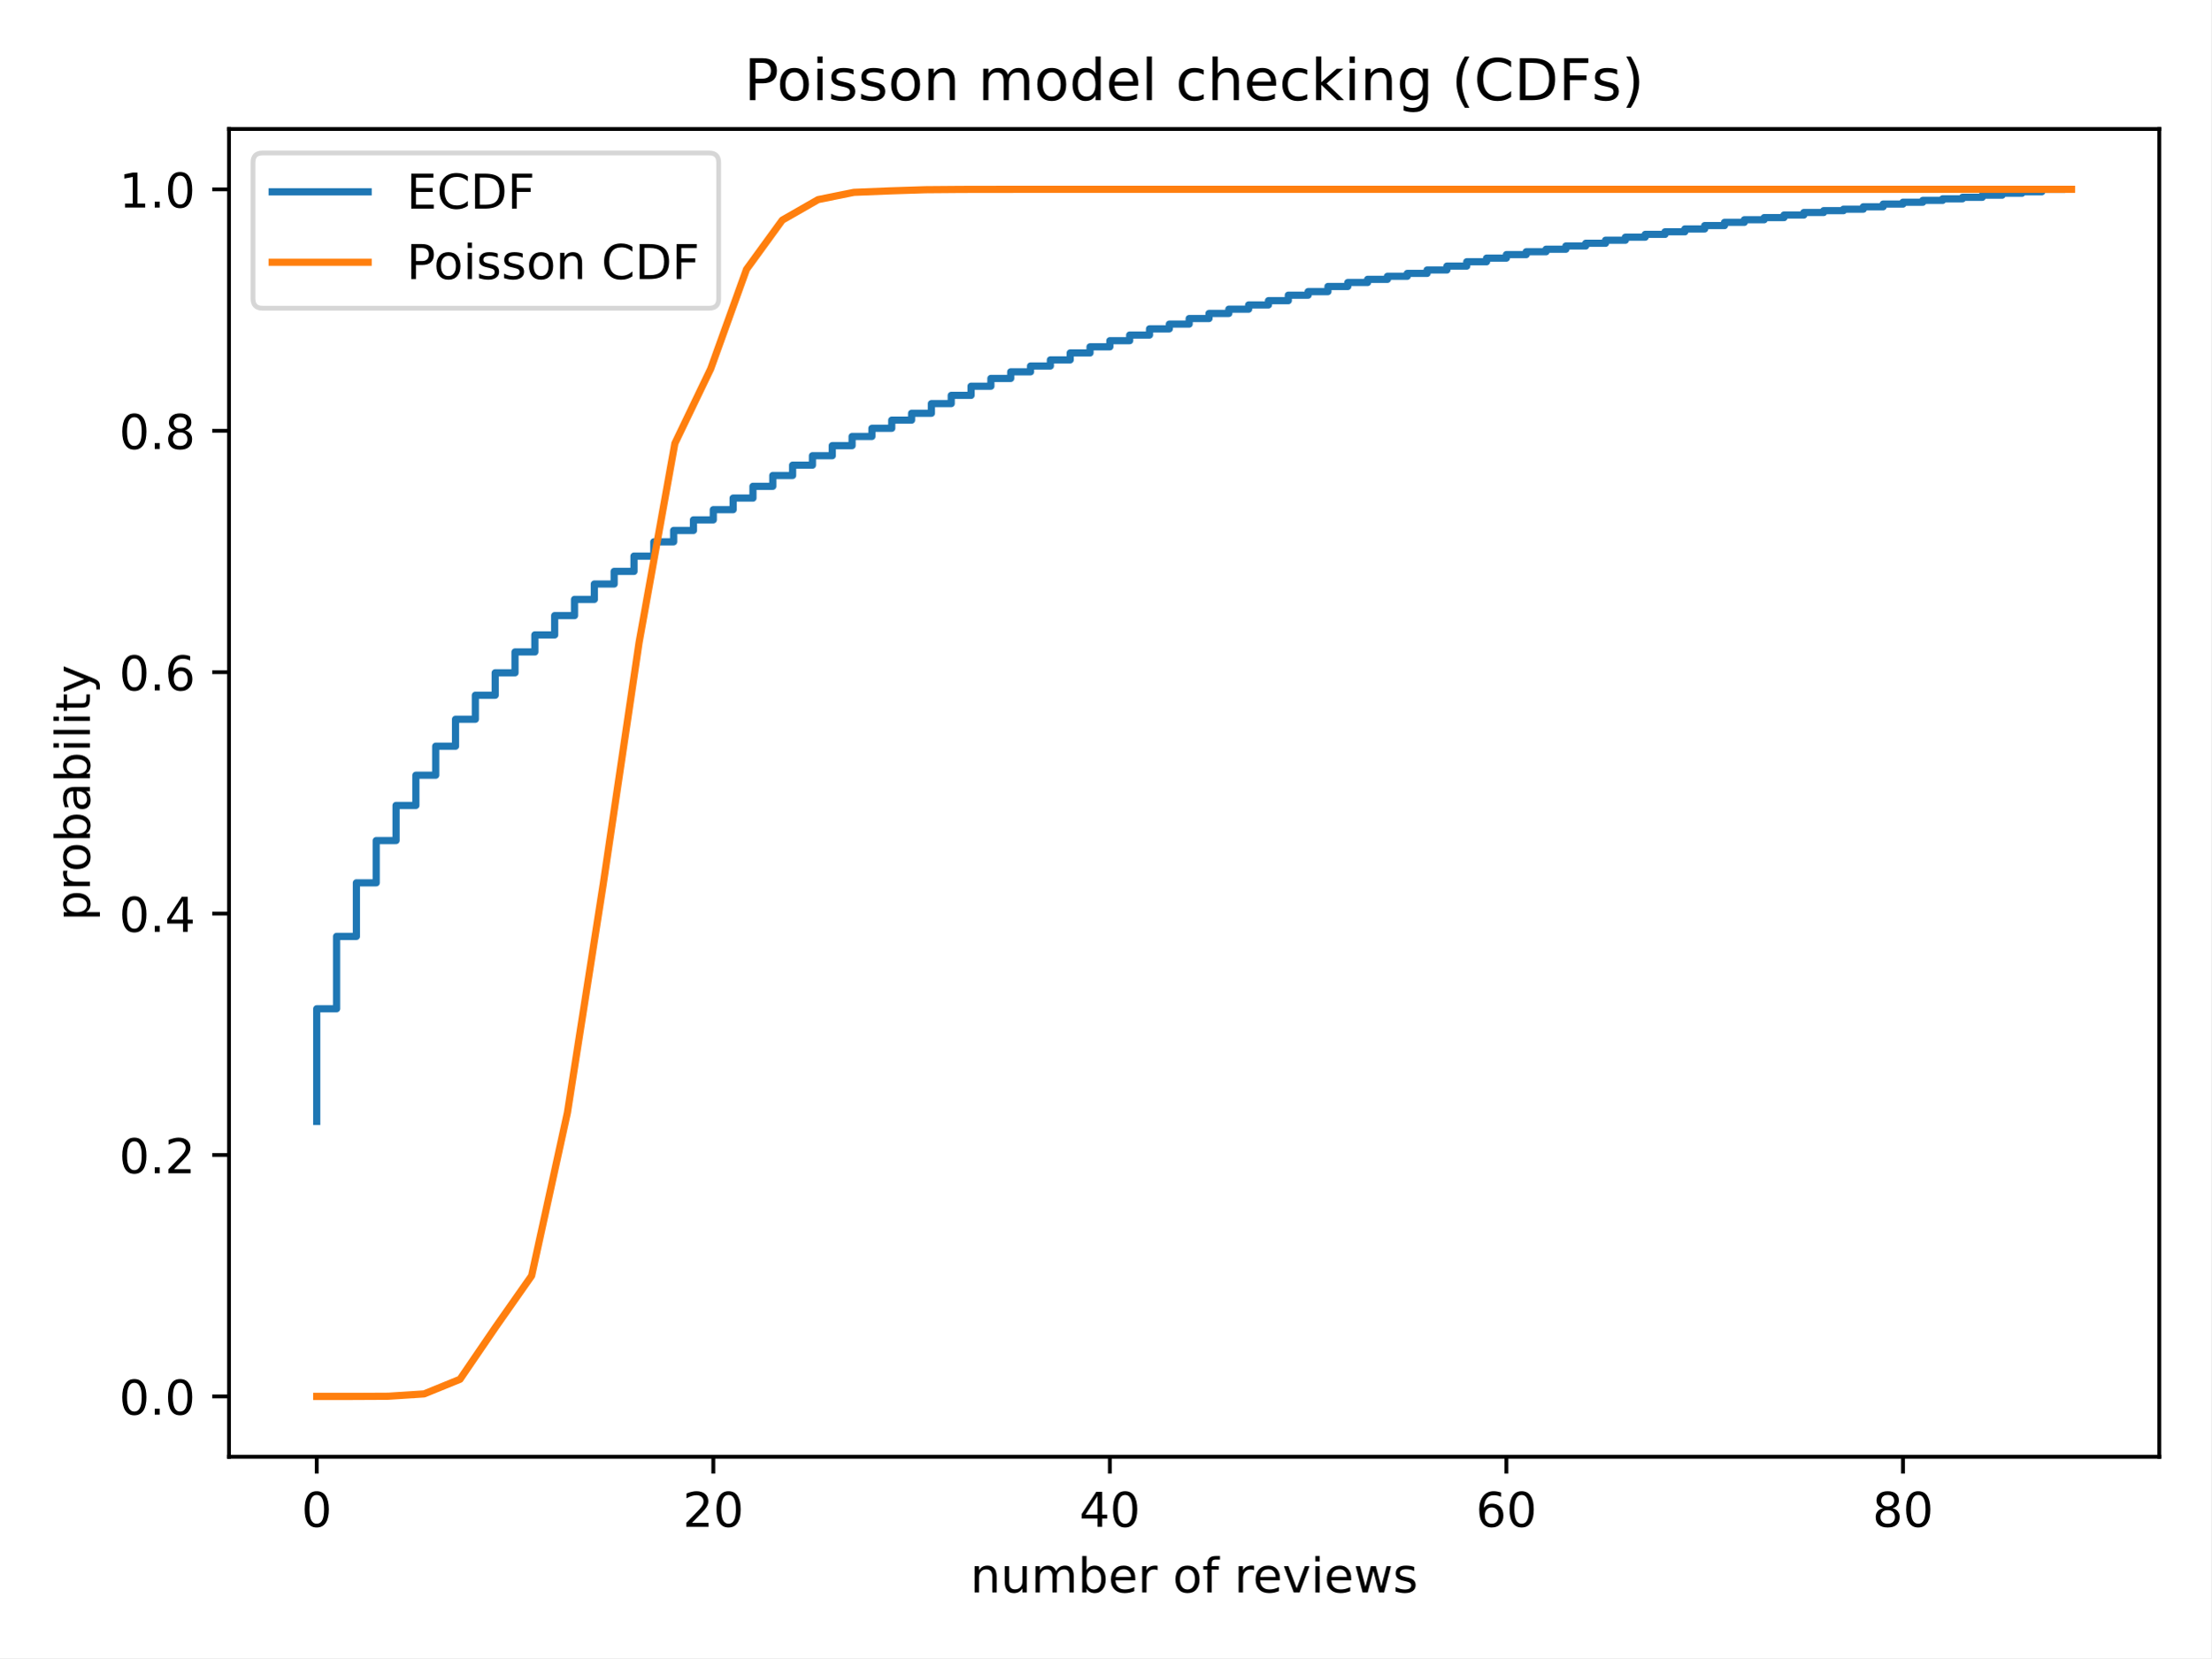
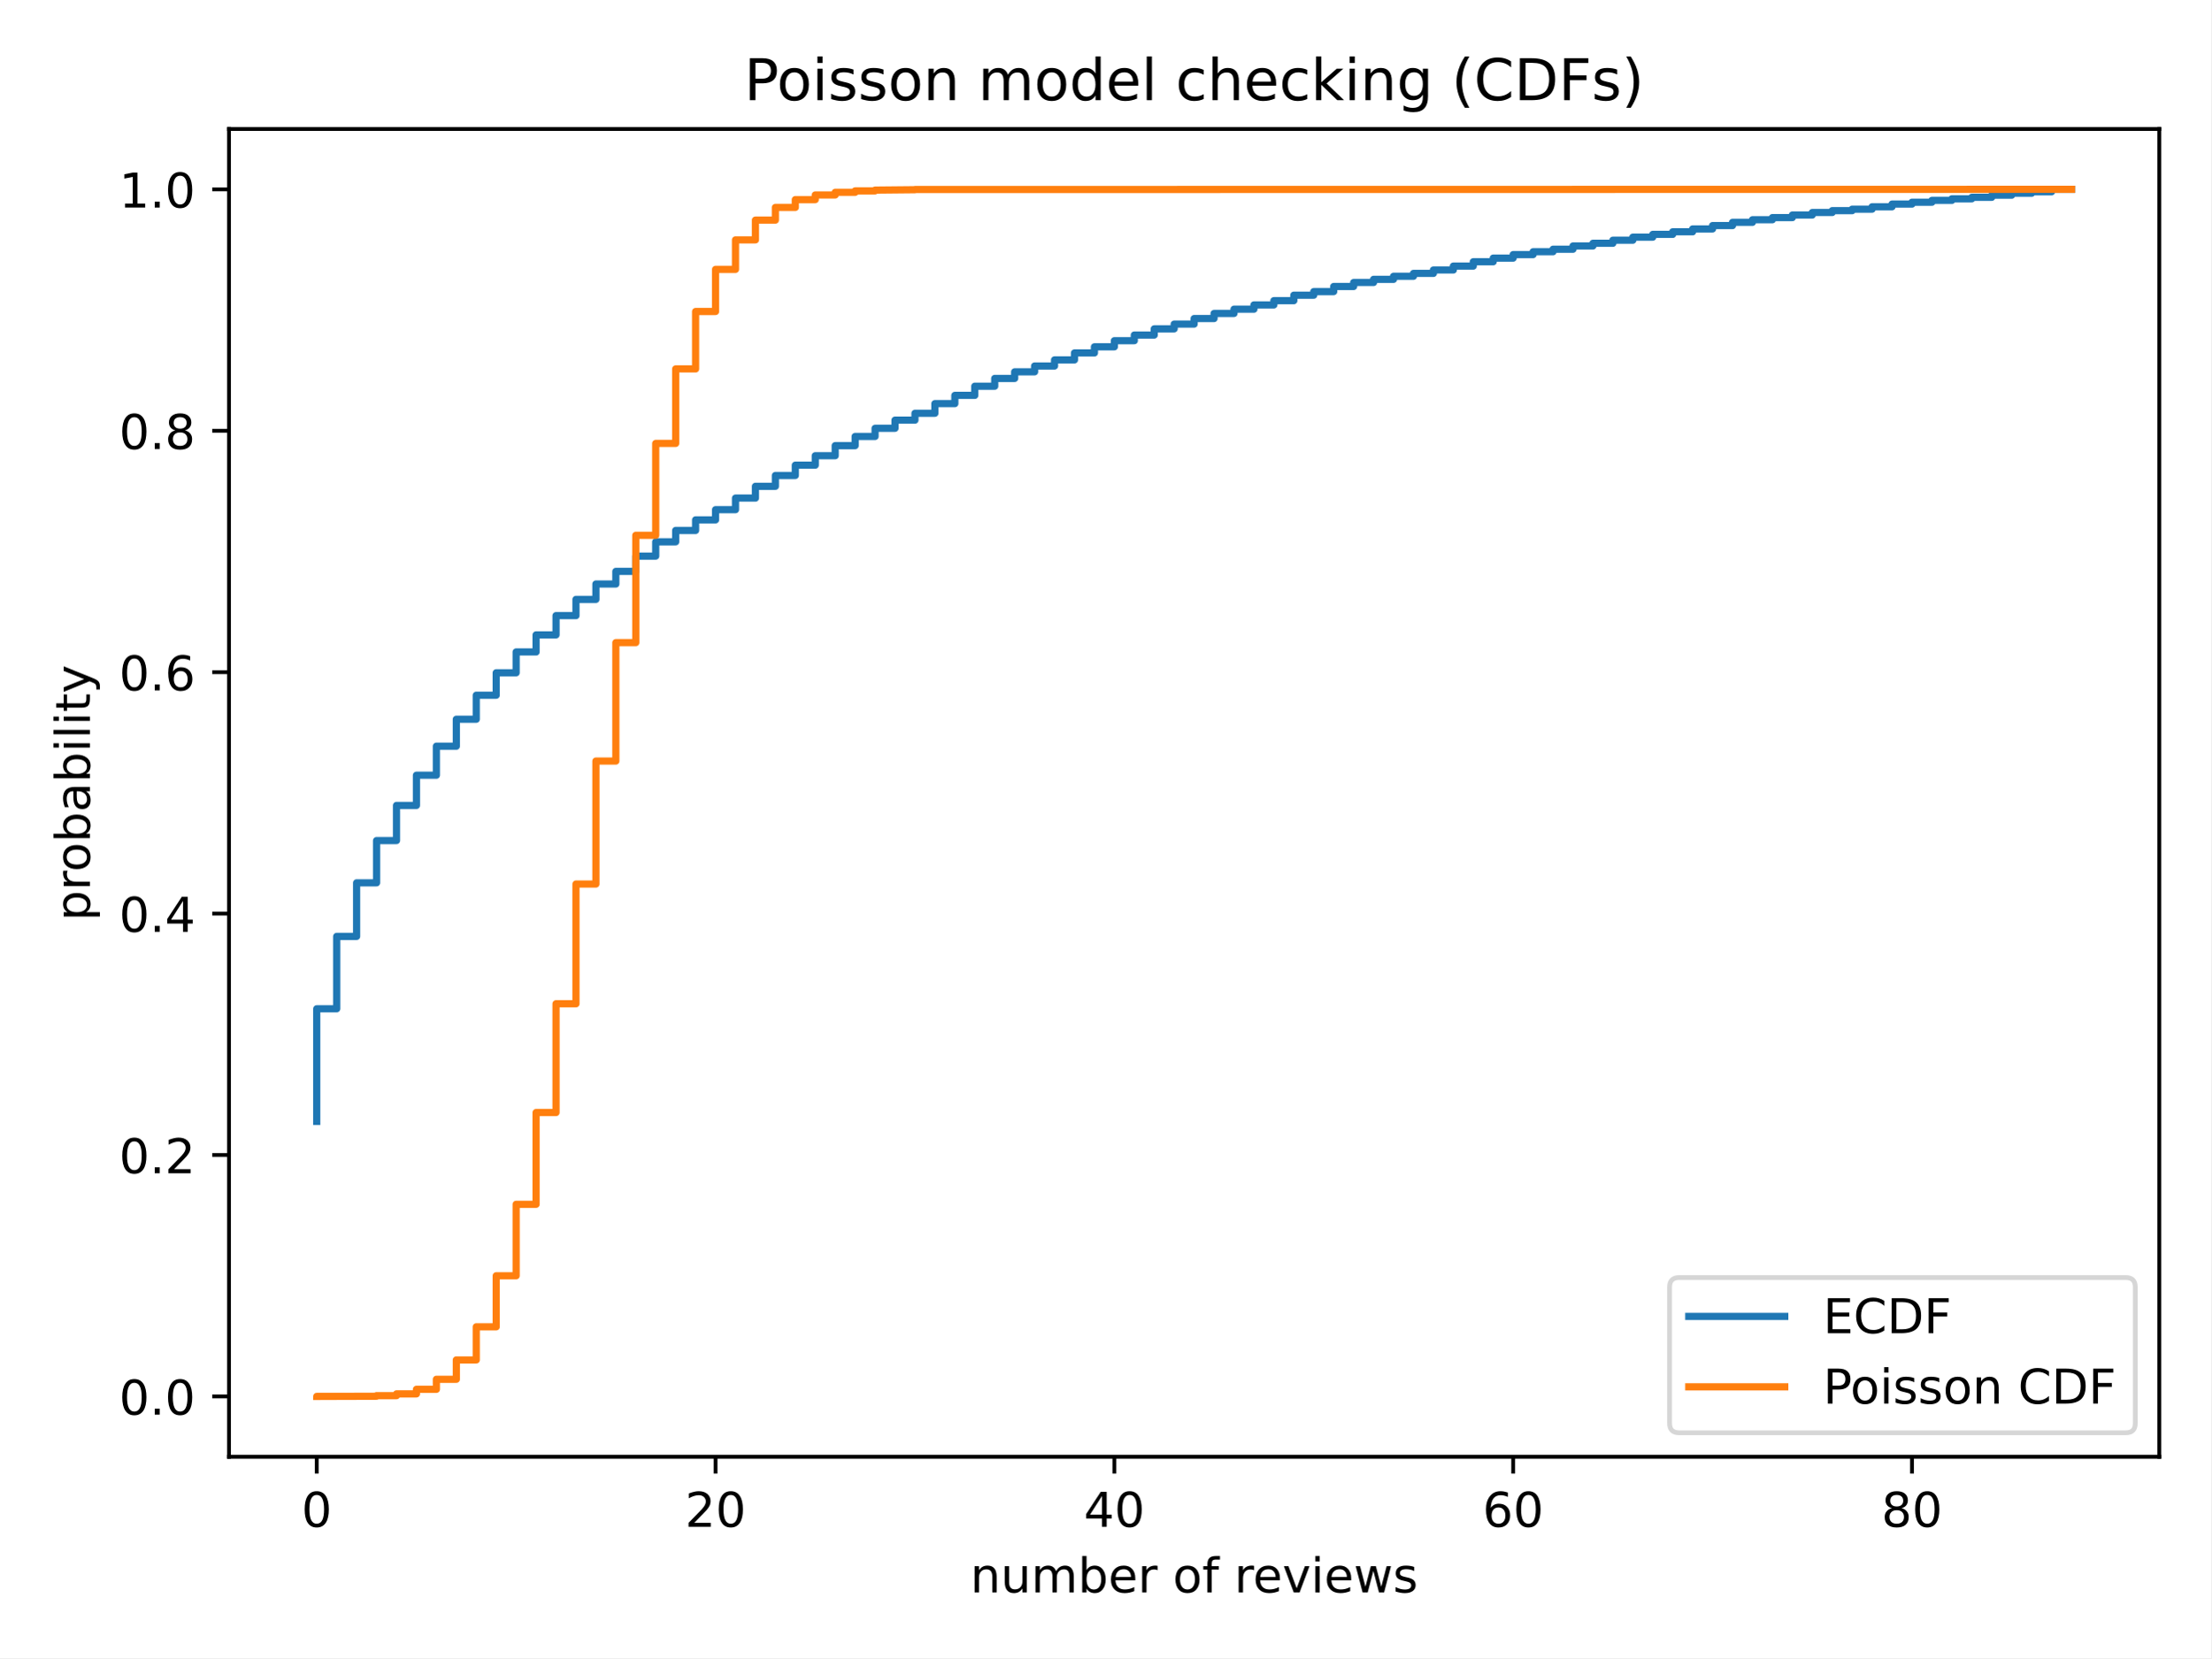
<svg xmlns="http://www.w3.org/2000/svg" xmlns:xlink="http://www.w3.org/1999/xlink" width="460.8pt" height="345.6pt" viewBox="0 0 460.8 345.6" version="1.1">
  <defs>
    <style type="text/css">*{stroke-linejoin: round; stroke-linecap: butt}</style>
  </defs>
  <g id="figure_1">
    <g id="patch_1">
      <path d="M 0 345.6  L 460.8 345.6  L 460.8 0  L 0 0  z " style="fill: #ffffff" />
    </g>
    <g id="axes_1">
      <g id="patch_2">
        <path d="M 47.72 303.64  L 450 303.64  L 450 26.88  L 47.72 26.88  z " style="fill: #ffffff" />
      </g>
      <g id="matplotlib.axis_1">
        <g id="xtick_1">
          <g id="line2d_1">
            <defs>
-               <path id="m85e9f49877" d="M 0 0  L 0 3.5  " style="stroke: #000000; stroke-width: 0.8" />
-             </defs>
-             <g>
-               <use xlink:href="#m85e9f49877" x="66.005" y="303.64" style="stroke: #000000; stroke-width: 0.8" />
+               <path id="mfc5094b65d" d="M 0 0  L 0 3.5  " style="stroke: #000000; stroke-width: 0.8" />
+             </defs>
+             <g>
+               <use xlink:href="#mfc5094b65d" x="66.005" y="303.64" style="stroke: #000000; stroke-width: 0.8" />
            </g>
          </g>
          <g id="text_1">
            <g transform="translate(62.8242 318.2384) scale(0.1 -0.1)">
              <defs>
                <path id="DejaVuSans-30" d="M 2034 4250  Q 1547 4250 1301 3770  Q 1056 3291 1056 2328  Q 1056 1369 1301 889  Q 1547 409 2034 409  Q 2525 409 2770 889  Q 3016 1369 3016 2328  Q 3016 3291 2770 3770  Q 2525 4250 2034 4250  z M 2034 4750  Q 2819 4750 3233 4129  Q 3647 3509 3647 2328  Q 3647 1150 3233 529  Q 2819 -91 2034 -91  Q 1250 -91 836 529  Q 422 1150 422 2328  Q 422 3509 836 4129  Q 1250 4750 2034 4750  z " transform="scale(0.015625)" />
              </defs>
              <use xlink:href="#DejaVuSans-30" />
            </g>
          </g>
        </g>
        <g id="xtick_2">
          <g id="line2d_2">
            <g>
-               <use xlink:href="#m85e9f49877" x="148.652" y="303.64" style="stroke: #000000; stroke-width: 0.8" />
+               <use xlink:href="#mfc5094b65d" x="149.121" y="303.64" style="stroke: #000000; stroke-width: 0.8" />
            </g>
          </g>
          <g id="text_2">
-             <g transform="translate(142.2891 318.2384) scale(0.1 -0.1)">
+             <g transform="translate(142.7587 318.2384) scale(0.1 -0.1)">
              <defs>
                <path id="DejaVuSans-32" d="M 1228 531  L 3431 531  L 3431 0  L 469 0  L 469 531  Q 828 903 1448 1529  Q 2069 2156 2228 2338  Q 2531 2678 2651 2914  Q 2772 3150 2772 3378  Q 2772 3750 2511 3984  Q 2250 4219 1831 4219  Q 1534 4219 1204 4116  Q 875 4013 500 3803  L 500 4441  Q 881 4594 1212 4672  Q 1544 4750 1819 4750  Q 2544 4750 2975 4387  Q 3406 4025 3406 3419  Q 3406 3131 3298 2873  Q 3191 2616 2906 2266  Q 2828 2175 2409 1742  Q 1991 1309 1228 531  z " transform="scale(0.015625)" />
              </defs>
              <use xlink:href="#DejaVuSans-32" />
              <use xlink:href="#DejaVuSans-30" x="63.623" />
            </g>
          </g>
        </g>
        <g id="xtick_3">
          <g id="line2d_3">
            <g>
-               <use xlink:href="#m85e9f49877" x="231.298" y="303.64" style="stroke: #000000; stroke-width: 0.8" />
+               <use xlink:href="#mfc5094b65d" x="232.237" y="303.64" style="stroke: #000000; stroke-width: 0.8" />
            </g>
          </g>
          <g id="text_3">
-             <g transform="translate(224.9352 318.2384) scale(0.1 -0.1)">
+             <g transform="translate(225.8744 318.2384) scale(0.1 -0.1)">
              <defs>
                <path id="DejaVuSans-34" d="M 2419 4116  L 825 1625  L 2419 1625  L 2419 4116  z M 2253 4666  L 3047 4666  L 3047 1625  L 3713 1625  L 3713 1100  L 3047 1100  L 3047 0  L 2419 0  L 2419 1100  L 313 1100  L 313 1709  L 2253 4666  z " transform="scale(0.015625)" />
              </defs>
              <use xlink:href="#DejaVuSans-34" />
              <use xlink:href="#DejaVuSans-30" x="63.623" />
            </g>
          </g>
        </g>
        <g id="xtick_4">
          <g id="line2d_4">
            <g>
-               <use xlink:href="#m85e9f49877" x="313.944" y="303.64" style="stroke: #000000; stroke-width: 0.8" />
+               <use xlink:href="#mfc5094b65d" x="315.353" y="303.64" style="stroke: #000000; stroke-width: 0.8" />
            </g>
          </g>
          <g id="text_4">
-             <g transform="translate(307.5813 318.2384) scale(0.1 -0.1)">
+             <g transform="translate(308.9901 318.2384) scale(0.1 -0.1)">
              <defs>
                <path id="DejaVuSans-36" d="M 2113 2584  Q 1688 2584 1439 2293  Q 1191 2003 1191 1497  Q 1191 994 1439 701  Q 1688 409 2113 409  Q 2538 409 2786 701  Q 3034 994 3034 1497  Q 3034 2003 2786 2293  Q 2538 2584 2113 2584  z M 3366 4563  L 3366 3988  Q 3128 4100 2886 4159  Q 2644 4219 2406 4219  Q 1781 4219 1451 3797  Q 1122 3375 1075 2522  Q 1259 2794 1537 2939  Q 1816 3084 2150 3084  Q 2853 3084 3261 2657  Q 3669 2231 3669 1497  Q 3669 778 3244 343  Q 2819 -91 2113 -91  Q 1303 -91 875 529  Q 447 1150 447 2328  Q 447 3434 972 4092  Q 1497 4750 2381 4750  Q 2619 4750 2861 4703  Q 3103 4656 3366 4563  z " transform="scale(0.015625)" />
              </defs>
              <use xlink:href="#DejaVuSans-36" />
              <use xlink:href="#DejaVuSans-30" x="63.623" />
            </g>
          </g>
        </g>
        <g id="xtick_5">
          <g id="line2d_5">
            <g>
-               <use xlink:href="#m85e9f49877" x="396.59" y="303.64" style="stroke: #000000; stroke-width: 0.8" />
+               <use xlink:href="#mfc5094b65d" x="398.468" y="303.64" style="stroke: #000000; stroke-width: 0.8" />
            </g>
          </g>
          <g id="text_5">
-             <g transform="translate(390.2274 318.2384) scale(0.1 -0.1)">
+             <g transform="translate(392.1058 318.2384) scale(0.1 -0.1)">
              <defs>
                <path id="DejaVuSans-38" d="M 2034 2216  Q 1584 2216 1326 1975  Q 1069 1734 1069 1313  Q 1069 891 1326 650  Q 1584 409 2034 409  Q 2484 409 2743 651  Q 3003 894 3003 1313  Q 3003 1734 2745 1975  Q 2488 2216 2034 2216  z M 1403 2484  Q 997 2584 770 2862  Q 544 3141 544 3541  Q 544 4100 942 4425  Q 1341 4750 2034 4750  Q 2731 4750 3128 4425  Q 3525 4100 3525 3541  Q 3525 3141 3298 2862  Q 3072 2584 2669 2484  Q 3125 2378 3379 2068  Q 3634 1759 3634 1313  Q 3634 634 3220 271  Q 2806 -91 2034 -91  Q 1263 -91 848 271  Q 434 634 434 1313  Q 434 1759 690 2068  Q 947 2378 1403 2484  z M 1172 3481  Q 1172 3119 1398 2916  Q 1625 2713 2034 2713  Q 2441 2713 2670 2916  Q 2900 3119 2900 3481  Q 2900 3844 2670 4047  Q 2441 4250 2034 4250  Q 1625 4250 1398 4047  Q 1172 3844 1172 3481  z " transform="scale(0.015625)" />
              </defs>
              <use xlink:href="#DejaVuSans-38" />
              <use xlink:href="#DejaVuSans-30" x="63.623" />
            </g>
          </g>
        </g>
        <g id="text_6">
          <g transform="translate(202.21 331.9166) scale(0.1 -0.1)">
            <defs>
              <path id="DejaVuSans-6e" d="M 3513 2113  L 3513 0  L 2938 0  L 2938 2094  Q 2938 2591 2744 2837  Q 2550 3084 2163 3084  Q 1697 3084 1428 2787  Q 1159 2491 1159 1978  L 1159 0  L 581 0  L 581 3500  L 1159 3500  L 1159 2956  Q 1366 3272 1645 3428  Q 1925 3584 2291 3584  Q 2894 3584 3203 3211  Q 3513 2838 3513 2113  z " transform="scale(0.015625)" />
              <path id="DejaVuSans-75" d="M 544 1381  L 544 3500  L 1119 3500  L 1119 1403  Q 1119 906 1312 657  Q 1506 409 1894 409  Q 2359 409 2629 706  Q 2900 1003 2900 1516  L 2900 3500  L 3475 3500  L 3475 0  L 2900 0  L 2900 538  Q 2691 219 2414 64  Q 2138 -91 1772 -91  Q 1169 -91 856 284  Q 544 659 544 1381  z M 1991 3584  L 1991 3584  z " transform="scale(0.015625)" />
              <path id="DejaVuSans-6d" d="M 3328 2828  Q 3544 3216 3844 3400  Q 4144 3584 4550 3584  Q 5097 3584 5394 3201  Q 5691 2819 5691 2113  L 5691 0  L 5113 0  L 5113 2094  Q 5113 2597 4934 2840  Q 4756 3084 4391 3084  Q 3944 3084 3684 2787  Q 3425 2491 3425 1978  L 3425 0  L 2847 0  L 2847 2094  Q 2847 2600 2669 2842  Q 2491 3084 2119 3084  Q 1678 3084 1418 2786  Q 1159 2488 1159 1978  L 1159 0  L 581 0  L 581 3500  L 1159 3500  L 1159 2956  Q 1356 3278 1631 3431  Q 1906 3584 2284 3584  Q 2666 3584 2933 3390  Q 3200 3197 3328 2828  z " transform="scale(0.015625)" />
              <path id="DejaVuSans-62" d="M 3116 1747  Q 3116 2381 2855 2742  Q 2594 3103 2138 3103  Q 1681 3103 1420 2742  Q 1159 2381 1159 1747  Q 1159 1113 1420 752  Q 1681 391 2138 391  Q 2594 391 2855 752  Q 3116 1113 3116 1747  z M 1159 2969  Q 1341 3281 1617 3432  Q 1894 3584 2278 3584  Q 2916 3584 3314 3078  Q 3713 2572 3713 1747  Q 3713 922 3314 415  Q 2916 -91 2278 -91  Q 1894 -91 1617 61  Q 1341 213 1159 525  L 1159 0  L 581 0  L 581 4863  L 1159 4863  L 1159 2969  z " transform="scale(0.015625)" />
              <path id="DejaVuSans-65" d="M 3597 1894  L 3597 1613  L 953 1613  Q 991 1019 1311 708  Q 1631 397 2203 397  Q 2534 397 2845 478  Q 3156 559 3463 722  L 3463 178  Q 3153 47 2828 -22  Q 2503 -91 2169 -91  Q 1331 -91 842 396  Q 353 884 353 1716  Q 353 2575 817 3079  Q 1281 3584 2069 3584  Q 2775 3584 3186 3129  Q 3597 2675 3597 1894  z M 3022 2063  Q 3016 2534 2758 2815  Q 2500 3097 2075 3097  Q 1594 3097 1305 2825  Q 1016 2553 972 2059  L 3022 2063  z " transform="scale(0.015625)" />
              <path id="DejaVuSans-72" d="M 2631 2963  Q 2534 3019 2420 3045  Q 2306 3072 2169 3072  Q 1681 3072 1420 2755  Q 1159 2438 1159 1844  L 1159 0  L 581 0  L 581 3500  L 1159 3500  L 1159 2956  Q 1341 3275 1631 3429  Q 1922 3584 2338 3584  Q 2397 3584 2469 3576  Q 2541 3569 2628 3553  L 2631 2963  z " transform="scale(0.015625)" />
              <path id="DejaVuSans-20" transform="scale(0.015625)" />
              <path id="DejaVuSans-6f" d="M 1959 3097  Q 1497 3097 1228 2736  Q 959 2375 959 1747  Q 959 1119 1226 758  Q 1494 397 1959 397  Q 2419 397 2687 759  Q 2956 1122 2956 1747  Q 2956 2369 2687 2733  Q 2419 3097 1959 3097  z M 1959 3584  Q 2709 3584 3137 3096  Q 3566 2609 3566 1747  Q 3566 888 3137 398  Q 2709 -91 1959 -91  Q 1206 -91 779 398  Q 353 888 353 1747  Q 353 2609 779 3096  Q 1206 3584 1959 3584  z " transform="scale(0.015625)" />
              <path id="DejaVuSans-66" d="M 2375 4863  L 2375 4384  L 1825 4384  Q 1516 4384 1395 4259  Q 1275 4134 1275 3809  L 1275 3500  L 2222 3500  L 2222 3053  L 1275 3053  L 1275 0  L 697 0  L 697 3053  L 147 3053  L 147 3500  L 697 3500  L 697 3744  Q 697 4328 969 4595  Q 1241 4863 1831 4863  L 2375 4863  z " transform="scale(0.015625)" />
              <path id="DejaVuSans-76" d="M 191 3500  L 800 3500  L 1894 563  L 2988 3500  L 3597 3500  L 2284 0  L 1503 0  L 191 3500  z " transform="scale(0.015625)" />
              <path id="DejaVuSans-69" d="M 603 3500  L 1178 3500  L 1178 0  L 603 0  L 603 3500  z M 603 4863  L 1178 4863  L 1178 4134  L 603 4134  L 603 4863  z " transform="scale(0.015625)" />
              <path id="DejaVuSans-77" d="M 269 3500  L 844 3500  L 1563 769  L 2278 3500  L 2956 3500  L 3675 769  L 4391 3500  L 4966 3500  L 4050 0  L 3372 0  L 2619 2869  L 1863 0  L 1184 0  L 269 3500  z " transform="scale(0.015625)" />
              <path id="DejaVuSans-73" d="M 2834 3397  L 2834 2853  Q 2591 2978 2328 3040  Q 2066 3103 1784 3103  Q 1356 3103 1142 2972  Q 928 2841 928 2578  Q 928 2378 1081 2264  Q 1234 2150 1697 2047  L 1894 2003  Q 2506 1872 2764 1633  Q 3022 1394 3022 966  Q 3022 478 2636 193  Q 2250 -91 1575 -91  Q 1294 -91 989 -36  Q 684 19 347 128  L 347 722  Q 666 556 975 473  Q 1284 391 1588 391  Q 1994 391 2212 530  Q 2431 669 2431 922  Q 2431 1156 2273 1281  Q 2116 1406 1581 1522  L 1381 1569  Q 847 1681 609 1914  Q 372 2147 372 2553  Q 372 3047 722 3315  Q 1072 3584 1716 3584  Q 2034 3584 2315 3537  Q 2597 3491 2834 3397  z " transform="scale(0.015625)" />
            </defs>
            <use xlink:href="#DejaVuSans-6e" />
            <use xlink:href="#DejaVuSans-75" x="63.379" />
            <use xlink:href="#DejaVuSans-6d" x="126.758" />
            <use xlink:href="#DejaVuSans-62" x="224.17" />
            <use xlink:href="#DejaVuSans-65" x="287.646" />
            <use xlink:href="#DejaVuSans-72" x="349.17" />
            <use xlink:href="#DejaVuSans-20" x="390.283" />
            <use xlink:href="#DejaVuSans-6f" x="422.07" />
            <use xlink:href="#DejaVuSans-66" x="483.252" />
            <use xlink:href="#DejaVuSans-20" x="518.457" />
            <use xlink:href="#DejaVuSans-72" x="550.244" />
            <use xlink:href="#DejaVuSans-65" x="589.107" />
            <use xlink:href="#DejaVuSans-76" x="650.631" />
            <use xlink:href="#DejaVuSans-69" x="709.811" />
            <use xlink:href="#DejaVuSans-65" x="737.594" />
            <use xlink:href="#DejaVuSans-77" x="799.117" />
            <use xlink:href="#DejaVuSans-73" x="880.904" />
          </g>
        </g>
      </g>
      <g id="matplotlib.axis_2">
        <g id="ytick_1">
          <g id="line2d_6">
            <defs>
-               <path id="m3c8b26d2a2" d="M 0 0  L -3.5 0  " style="stroke: #000000; stroke-width: 0.8" />
-             </defs>
-             <g>
-               <use xlink:href="#m3c8b26d2a2" x="47.72" y="291.06" style="stroke: #000000; stroke-width: 0.8" />
+               <path id="mf1c0ead604" d="M 0 0  L -3.5 0  " style="stroke: #000000; stroke-width: 0.8" />
+             </defs>
+             <g>
+               <use xlink:href="#mf1c0ead604" x="47.72" y="291.06" style="stroke: #000000; stroke-width: 0.8" />
            </g>
          </g>
          <g id="text_7">
            <g transform="translate(24.81687 294.8593) scale(0.1 -0.1)">
              <defs>
                <path id="DejaVuSans-2e" d="M 684 794  L 1344 794  L 1344 0  L 684 0  L 684 794  z " transform="scale(0.015625)" />
              </defs>
              <use xlink:href="#DejaVuSans-30" />
              <use xlink:href="#DejaVuSans-2e" x="63.623" />
              <use xlink:href="#DejaVuSans-30" x="95.41" />
            </g>
          </g>
        </g>
        <g id="ytick_2">
          <g id="line2d_7">
            <g>
-               <use xlink:href="#m3c8b26d2a2" x="47.72" y="240.74" style="stroke: #000000; stroke-width: 0.8" />
+               <use xlink:href="#mf1c0ead604" x="47.72" y="240.74" style="stroke: #000000; stroke-width: 0.8" />
            </g>
          </g>
          <g id="text_8">
            <g transform="translate(24.81687 244.5393) scale(0.1 -0.1)">
              <use xlink:href="#DejaVuSans-30" />
              <use xlink:href="#DejaVuSans-2e" x="63.623" />
              <use xlink:href="#DejaVuSans-32" x="95.41" />
            </g>
          </g>
        </g>
        <g id="ytick_3">
          <g id="line2d_8">
            <g>
-               <use xlink:href="#m3c8b26d2a2" x="47.72" y="190.42" style="stroke: #000000; stroke-width: 0.8" />
+               <use xlink:href="#mf1c0ead604" x="47.72" y="190.42" style="stroke: #000000; stroke-width: 0.8" />
            </g>
          </g>
          <g id="text_9">
            <g transform="translate(24.81687 194.2192) scale(0.1 -0.1)">
              <use xlink:href="#DejaVuSans-30" />
              <use xlink:href="#DejaVuSans-2e" x="63.623" />
              <use xlink:href="#DejaVuSans-34" x="95.41" />
            </g>
          </g>
        </g>
        <g id="ytick_4">
          <g id="line2d_9">
            <g>
-               <use xlink:href="#m3c8b26d2a2" x="47.72" y="140.1" style="stroke: #000000; stroke-width: 0.8" />
+               <use xlink:href="#mf1c0ead604" x="47.72" y="140.1" style="stroke: #000000; stroke-width: 0.8" />
            </g>
          </g>
          <g id="text_10">
            <g transform="translate(24.81687 143.8992) scale(0.1 -0.1)">
              <use xlink:href="#DejaVuSans-30" />
              <use xlink:href="#DejaVuSans-2e" x="63.623" />
              <use xlink:href="#DejaVuSans-36" x="95.41" />
            </g>
          </g>
        </g>
        <g id="ytick_5">
          <g id="line2d_10">
            <g>
-               <use xlink:href="#m3c8b26d2a2" x="47.72" y="89.78" style="stroke: #000000; stroke-width: 0.8" />
+               <use xlink:href="#mf1c0ead604" x="47.72" y="89.78" style="stroke: #000000; stroke-width: 0.8" />
            </g>
          </g>
          <g id="text_11">
            <g transform="translate(24.81687 93.57923) scale(0.1 -0.1)">
              <use xlink:href="#DejaVuSans-30" />
              <use xlink:href="#DejaVuSans-2e" x="63.623" />
              <use xlink:href="#DejaVuSans-38" x="95.41" />
            </g>
          </g>
        </g>
        <g id="ytick_6">
          <g id="line2d_11">
            <g>
-               <use xlink:href="#m3c8b26d2a2" x="47.72" y="39.46" style="stroke: #000000; stroke-width: 0.8" />
+               <use xlink:href="#mf1c0ead604" x="47.72" y="39.46" style="stroke: #000000; stroke-width: 0.8" />
            </g>
          </g>
          <g id="text_12">
            <g transform="translate(24.81687 43.25922) scale(0.1 -0.1)">
              <defs>
                <path id="DejaVuSans-31" d="M 794 531  L 1825 531  L 1825 4091  L 703 3866  L 703 4441  L 1819 4666  L 2450 4666  L 2450 531  L 3481 531  L 3481 0  L 794 0  L 794 531  z " transform="scale(0.015625)" />
              </defs>
              <use xlink:href="#DejaVuSans-31" />
              <use xlink:href="#DejaVuSans-2e" x="63.623" />
              <use xlink:href="#DejaVuSans-30" x="95.41" />
            </g>
          </g>
        </g>
        <g id="text_13">
          <g transform="translate(18.73719 191.9358) rotate(-90) scale(0.1 -0.1)">
            <defs>
              <path id="DejaVuSans-70" d="M 1159 525  L 1159 -1331  L 581 -1331  L 581 3500  L 1159 3500  L 1159 2969  Q 1341 3281 1617 3432  Q 1894 3584 2278 3584  Q 2916 3584 3314 3078  Q 3713 2572 3713 1747  Q 3713 922 3314 415  Q 2916 -91 2278 -91  Q 1894 -91 1617 61  Q 1341 213 1159 525  z M 3116 1747  Q 3116 2381 2855 2742  Q 2594 3103 2138 3103  Q 1681 3103 1420 2742  Q 1159 2381 1159 1747  Q 1159 1113 1420 752  Q 1681 391 2138 391  Q 2594 391 2855 752  Q 3116 1113 3116 1747  z " transform="scale(0.015625)" />
              <path id="DejaVuSans-61" d="M 2194 1759  Q 1497 1759 1228 1600  Q 959 1441 959 1056  Q 959 750 1161 570  Q 1363 391 1709 391  Q 2188 391 2477 730  Q 2766 1069 2766 1631  L 2766 1759  L 2194 1759  z M 3341 1997  L 3341 0  L 2766 0  L 2766 531  Q 2569 213 2275 61  Q 1981 -91 1556 -91  Q 1019 -91 701 211  Q 384 513 384 1019  Q 384 1609 779 1909  Q 1175 2209 1959 2209  L 2766 2209  L 2766 2266  Q 2766 2663 2505 2880  Q 2244 3097 1772 3097  Q 1472 3097 1187 3025  Q 903 2953 641 2809  L 641 3341  Q 956 3463 1253 3523  Q 1550 3584 1831 3584  Q 2591 3584 2966 3190  Q 3341 2797 3341 1997  z " transform="scale(0.015625)" />
              <path id="DejaVuSans-6c" d="M 603 4863  L 1178 4863  L 1178 0  L 603 0  L 603 4863  z " transform="scale(0.015625)" />
              <path id="DejaVuSans-74" d="M 1172 4494  L 1172 3500  L 2356 3500  L 2356 3053  L 1172 3053  L 1172 1153  Q 1172 725 1289 603  Q 1406 481 1766 481  L 2356 481  L 2356 0  L 1766 0  Q 1100 0 847 248  Q 594 497 594 1153  L 594 3053  L 172 3053  L 172 3500  L 594 3500  L 594 4494  L 1172 4494  z " transform="scale(0.015625)" />
              <path id="DejaVuSans-79" d="M 2059 -325  Q 1816 -950 1584 -1140  Q 1353 -1331 966 -1331  L 506 -1331  L 506 -850  L 844 -850  Q 1081 -850 1212 -737  Q 1344 -625 1503 -206  L 1606 56  L 191 3500  L 800 3500  L 1894 763  L 2988 3500  L 3597 3500  L 2059 -325  z " transform="scale(0.015625)" />
            </defs>
            <use xlink:href="#DejaVuSans-70" />
            <use xlink:href="#DejaVuSans-72" x="63.477" />
            <use xlink:href="#DejaVuSans-6f" x="102.34" />
            <use xlink:href="#DejaVuSans-62" x="163.521" />
            <use xlink:href="#DejaVuSans-61" x="226.998" />
            <use xlink:href="#DejaVuSans-62" x="288.277" />
            <use xlink:href="#DejaVuSans-69" x="351.754" />
            <use xlink:href="#DejaVuSans-6c" x="379.537" />
            <use xlink:href="#DejaVuSans-69" x="407.32" />
            <use xlink:href="#DejaVuSans-74" x="435.104" />
            <use xlink:href="#DejaVuSans-79" x="474.312" />
          </g>
        </g>
      </g>
      <g id="line2d_12">
-         <path d="M 66.005 233.739  L 66.005 210.265  L 70.138 210.265  L 70.138 195.177  L 74.27 195.177  L 74.27 184.01  L 78.402 184.01  L 78.402 175.2  L 82.535 175.2  L 82.535 167.878  L 86.667 167.878  L 86.667 161.58  L 90.799 161.58  L 90.799 155.533  L 94.932 155.533  L 94.932 149.911  L 99.064 149.911  L 99.064 144.907  L 103.196 144.907  L 103.196 140.231  L 107.329 140.231  L 107.329 135.884  L 111.461 135.884  L 111.461 132.33  L 115.593 132.33  L 115.593 128.311  L 119.725 128.311  L 119.725 124.93  L 123.858 124.93  L 123.858 121.723  L 127.99 121.723  L 127.99 119.096  L 132.122 119.096  L 132.122 115.908  L 136.255 115.908  L 136.255 112.933  L 140.387 112.933  L 140.387 110.556  L 144.519 110.556  L 144.519 108.354  L 148.652 108.354  L 148.652 106.229  L 152.784 106.229  L 152.784 103.814  L 156.916 103.814  L 156.916 101.36  L 161.048 101.36  L 161.048 99.1  L 165.181 99.1  L 165.181 96.955  L 169.313 96.955  L 169.313 94.985  L 173.445 94.985  L 173.445 92.879  L 177.578 92.879  L 177.578 90.966  L 181.71 90.966  L 181.71 89.266  L 185.842 89.266  L 185.842 87.566  L 189.975 87.566  L 189.975 86.136  L 194.107 86.136  L 194.107 84.127  L 198.239 84.127  L 198.239 82.408  L 202.372 82.408  L 202.372 80.495  L 206.504 80.495  L 206.504 78.872  L 210.636 78.872  L 210.636 77.5  L 214.768 77.5  L 214.768 76.283  L 218.901 76.283  L 218.901 75.008  L 223.033 75.008  L 223.033 73.559  L 227.165 73.559  L 227.165 72.284  L 231.298 72.284  L 231.298 71.009  L 235.43 71.009  L 235.43 69.831  L 239.562 69.831  L 239.562 68.536  L 243.695 68.536  L 243.695 67.551  L 247.827 67.551  L 247.827 66.392  L 251.959 66.392  L 251.959 65.329  L 256.092 65.329  L 256.092 64.44  L 260.224 64.44  L 260.224 63.552  L 264.356 63.552  L 264.356 62.663  L 268.488 62.663  L 268.488 61.523  L 272.621 61.523  L 272.621 60.77  L 276.753 60.77  L 276.753 59.707  L 280.885 59.707  L 280.885 58.876  L 285.018 58.876  L 285.018 58.219  L 289.15 58.219  L 289.15 57.582  L 293.282 57.582  L 293.282 56.983  L 297.415 56.983  L 297.415 56.268  L 301.547 56.268  L 301.547 55.457  L 305.679 55.457  L 305.679 54.549  L 309.812 54.549  L 309.812 53.795  L 313.944 53.795  L 313.944 53.061  L 318.076 53.061  L 318.076 52.462  L 322.208 52.462  L 322.208 51.941  L 326.341 51.941  L 326.341 51.264  L 330.473 51.264  L 330.473 50.704  L 334.605 50.704  L 334.605 50.066  L 338.738 50.066  L 338.738 49.429  L 342.87 49.429  L 342.87 48.849  L 347.002 48.849  L 347.002 48.308  L 351.135 48.308  L 351.135 47.709  L 355.267 47.709  L 355.267 47.014  L 359.399 47.014  L 359.399 46.338  L 363.531 46.338  L 363.531 45.797  L 367.664 45.797  L 367.664 45.352  L 371.796 45.352  L 371.796 44.812  L 375.928 44.812  L 375.928 44.29  L 380.061 44.29  L 380.061 43.904  L 384.193 43.904  L 384.193 43.594  L 388.325 43.594  L 388.325 43.092  L 392.458 43.092  L 392.458 42.532  L 396.59 42.532  L 396.59 42.145  L 400.722 42.145  L 400.722 41.759  L 404.855 41.759  L 404.855 41.431  L 408.987 41.431  L 408.987 41.121  L 413.119 41.121  L 413.119 40.677  L 417.251 40.677  L 417.251 40.271  L 421.384 40.271  L 421.384 39.962  L 425.516 39.962  L 425.516 39.46  L 429.648 39.46  L 429.648 39.46  " clip-path="url(#p3ef2558cbe)" style="fill: none; stroke: #1f77b4; stroke-width: 1.5; stroke-linecap: square" />
+         <path d="M 66.005 233.739  L 66.005 210.265  L 70.161 210.265  L 70.161 195.177  L 74.317 195.177  L 74.317 184.01  L 78.473 184.01  L 78.473 175.2  L 82.629 175.2  L 82.629 167.878  L 86.784 167.878  L 86.784 161.58  L 90.94 161.58  L 90.94 155.533  L 95.096 155.533  L 95.096 149.911  L 99.252 149.911  L 99.252 144.907  L 103.408 144.907  L 103.408 140.231  L 107.563 140.231  L 107.563 135.884  L 111.719 135.884  L 111.719 132.33  L 115.875 132.33  L 115.875 128.311  L 120.031 128.311  L 120.031 124.93  L 124.186 124.93  L 124.186 121.723  L 128.342 121.723  L 128.342 119.096  L 132.498 119.096  L 132.498 115.908  L 136.654 115.908  L 136.654 112.933  L 140.81 112.933  L 140.81 110.556  L 144.965 110.556  L 144.965 108.354  L 149.121 108.354  L 149.121 106.229  L 153.277 106.229  L 153.277 103.814  L 157.433 103.814  L 157.433 101.36  L 161.589 101.36  L 161.589 99.1  L 165.744 99.1  L 165.744 96.955  L 169.9 96.955  L 169.9 94.985  L 174.056 94.985  L 174.056 92.879  L 178.212 92.879  L 178.212 90.966  L 182.367 90.966  L 182.367 89.266  L 186.523 89.266  L 186.523 87.566  L 190.679 87.566  L 190.679 86.136  L 194.835 86.136  L 194.835 84.127  L 198.991 84.127  L 198.991 82.408  L 203.146 82.408  L 203.146 80.495  L 207.302 80.495  L 207.302 78.872  L 211.458 78.872  L 211.458 77.5  L 215.614 77.5  L 215.614 76.283  L 219.77 76.283  L 219.77 75.008  L 223.925 75.008  L 223.925 73.559  L 228.081 73.559  L 228.081 72.284  L 232.237 72.284  L 232.237 71.009  L 236.393 71.009  L 236.393 69.831  L 240.548 69.831  L 240.548 68.536  L 244.704 68.536  L 244.704 67.551  L 248.86 67.551  L 248.86 66.392  L 253.016 66.392  L 253.016 65.329  L 257.172 65.329  L 257.172 64.44  L 261.327 64.44  L 261.327 63.552  L 265.483 63.552  L 265.483 62.663  L 269.639 62.663  L 269.639 61.523  L 273.795 61.523  L 273.795 60.77  L 277.95 60.77  L 277.95 59.707  L 282.106 59.707  L 282.106 58.876  L 286.262 58.876  L 286.262 58.219  L 290.418 58.219  L 290.418 57.582  L 294.574 57.582  L 294.574 56.983  L 298.729 56.983  L 298.729 56.268  L 302.885 56.268  L 302.885 55.457  L 307.041 55.457  L 307.041 54.549  L 311.197 54.549  L 311.197 53.795  L 315.353 53.795  L 315.353 53.061  L 319.508 53.061  L 319.508 52.462  L 323.664 52.462  L 323.664 51.941  L 327.82 51.941  L 327.82 51.264  L 331.976 51.264  L 331.976 50.704  L 336.131 50.704  L 336.131 50.066  L 340.287 50.066  L 340.287 49.429  L 344.443 49.429  L 344.443 48.849  L 348.599 48.849  L 348.599 48.308  L 352.755 48.308  L 352.755 47.709  L 356.91 47.709  L 356.91 47.014  L 361.066 47.014  L 361.066 46.338  L 365.222 46.338  L 365.222 45.797  L 369.378 45.797  L 369.378 45.352  L 373.534 45.352  L 373.534 44.812  L 377.689 44.812  L 377.689 44.29  L 381.845 44.29  L 381.845 43.904  L 386.001 43.904  L 386.001 43.594  L 390.157 43.594  L 390.157 43.092  L 394.312 43.092  L 394.312 42.532  L 398.468 42.532  L 398.468 42.145  L 402.624 42.145  L 402.624 41.759  L 406.78 41.759  L 406.78 41.431  L 410.936 41.431  L 410.936 41.121  L 415.091 41.121  L 415.091 40.677  L 419.247 40.677  L 419.247 40.271  L 423.403 40.271  L 423.403 39.962  L 427.559 39.962  L 427.559 39.46  L 431.715 39.46  L 431.715 39.46  " clip-path="url(#pee5e27d955)" style="fill: none; stroke: #1f77b4; stroke-width: 1.5; stroke-linecap: square" />
      </g>
      <g id="line2d_13">
-         <path d="M 66.005 291.06  L 73.469 291.059  L 80.932 291.022  L 88.396 290.531  L 95.859 287.487  L 103.323 276.552  L 110.786 265.916  L 118.25 231.888  L 125.713 184.261  L 133.177 133.944  L 140.64 92.419  L 148.103 76.888  L 155.567 56.144  L 163.03 45.876  L 170.494 41.602  L 177.957 40.085  L 185.421 39.782  L 192.884 39.538  L 200.348 39.477  L 207.811 39.463  L 215.274 39.461  L 222.738 39.46  L 230.201 39.46  L 237.665 39.46  L 245.128 39.46  L 252.592 39.46  L 260.055 39.46  L 267.519 39.46  L 274.982 39.46  L 282.446 39.46  L 289.909 39.46  L 297.372 39.46  L 304.836 39.46  L 312.299 39.46  L 319.763 39.46  L 327.226 39.46  L 334.69 39.46  L 342.153 39.46  L 349.617 39.46  L 357.08 39.46  L 364.543 39.46  L 372.007 39.46  L 379.47 39.46  L 386.934 39.46  L 394.397 39.46  L 401.861 39.46  L 409.324 39.46  L 416.788 39.46  L 424.251 39.46  L 431.715 39.46  " clip-path="url(#p3ef2558cbe)" style="fill: none; stroke: #ff7f0e; stroke-width: 1.5; stroke-linecap: square" />
+         <path d="M 66.005 291.06  L 66.005 291.059  L 78.473 291.022  L 78.473 290.902  L 82.629 290.902  L 82.629 290.531  L 86.784 290.531  L 86.784 289.58  L 90.94 289.58  L 90.94 287.487  L 95.096 287.487  L 95.096 283.455  L 99.252 283.455  L 99.252 276.552  L 103.408 276.552  L 103.408 265.916  L 107.563 265.916  L 107.563 251.017  L 111.719 251.017  L 111.719 231.888  L 115.875 231.888  L 115.875 209.214  L 120.031 209.214  L 120.031 184.261  L 124.186 184.261  L 124.186 158.628  L 128.342 158.628  L 128.342 133.944  L 132.498 133.944  L 132.498 111.571  L 136.654 111.571  L 136.654 92.419  L 140.81 92.419  L 140.81 76.888  L 144.965 76.888  L 144.965 64.923  L 149.121 64.923  L 149.121 56.144  L 153.277 56.144  L 153.277 49.995  L 157.433 49.995  L 157.433 45.876  L 161.589 45.876  L 161.589 43.232  L 165.744 43.232  L 165.744 41.602  L 169.9 41.602  L 169.9 40.636  L 174.056 40.636  L 174.056 40.085  L 178.212 40.085  L 178.212 39.782  L 182.367 39.782  L 182.367 39.62  L 190.679 39.538  L 190.679 39.496  L 431.715 39.46  L 431.715 39.46  " clip-path="url(#pee5e27d955)" style="fill: none; stroke: #ff7f0e; stroke-width: 1.5; stroke-linecap: square" />
      </g>
      <g id="patch_3">
        <path d="M 47.72 303.64  L 47.72 26.88  " style="fill: none; stroke: #000000; stroke-width: 0.8; stroke-linejoin: miter; stroke-linecap: square" />
      </g>
      <g id="patch_4">
        <path d="M 450 303.64  L 450 26.88  " style="fill: none; stroke: #000000; stroke-width: 0.8; stroke-linejoin: miter; stroke-linecap: square" />
      </g>
      <g id="patch_5">
        <path d="M 47.72 303.64  L 450 303.64  " style="fill: none; stroke: #000000; stroke-width: 0.8; stroke-linejoin: miter; stroke-linecap: square" />
      </g>
      <g id="patch_6">
        <path d="M 47.72 26.88  L 450 26.88  " style="fill: none; stroke: #000000; stroke-width: 0.8; stroke-linejoin: miter; stroke-linecap: square" />
      </g>
      <g id="text_14">
        <g transform="translate(155.0791 20.88) scale(0.12 -0.12)">
          <defs>
            <path id="DejaVuSans-50" d="M 1259 4147  L 1259 2394  L 2053 2394  Q 2494 2394 2734 2622  Q 2975 2850 2975 3272  Q 2975 3691 2734 3919  Q 2494 4147 2053 4147  L 1259 4147  z M 628 4666  L 2053 4666  Q 2838 4666 3239 4311  Q 3641 3956 3641 3272  Q 3641 2581 3239 2228  Q 2838 1875 2053 1875  L 1259 1875  L 1259 0  L 628 0  L 628 4666  z " transform="scale(0.015625)" />
            <path id="DejaVuSans-64" d="M 2906 2969  L 2906 4863  L 3481 4863  L 3481 0  L 2906 0  L 2906 525  Q 2725 213 2448 61  Q 2172 -91 1784 -91  Q 1150 -91 751 415  Q 353 922 353 1747  Q 353 2572 751 3078  Q 1150 3584 1784 3584  Q 2172 3584 2448 3432  Q 2725 3281 2906 2969  z M 947 1747  Q 947 1113 1208 752  Q 1469 391 1925 391  Q 2381 391 2643 752  Q 2906 1113 2906 1747  Q 2906 2381 2643 2742  Q 2381 3103 1925 3103  Q 1469 3103 1208 2742  Q 947 2381 947 1747  z " transform="scale(0.015625)" />
            <path id="DejaVuSans-63" d="M 3122 3366  L 3122 2828  Q 2878 2963 2633 3030  Q 2388 3097 2138 3097  Q 1578 3097 1268 2742  Q 959 2388 959 1747  Q 959 1106 1268 751  Q 1578 397 2138 397  Q 2388 397 2633 464  Q 2878 531 3122 666  L 3122 134  Q 2881 22 2623 -34  Q 2366 -91 2075 -91  Q 1284 -91 818 406  Q 353 903 353 1747  Q 353 2603 823 3093  Q 1294 3584 2113 3584  Q 2378 3584 2631 3529  Q 2884 3475 3122 3366  z " transform="scale(0.015625)" />
            <path id="DejaVuSans-68" d="M 3513 2113  L 3513 0  L 2938 0  L 2938 2094  Q 2938 2591 2744 2837  Q 2550 3084 2163 3084  Q 1697 3084 1428 2787  Q 1159 2491 1159 1978  L 1159 0  L 581 0  L 581 4863  L 1159 4863  L 1159 2956  Q 1366 3272 1645 3428  Q 1925 3584 2291 3584  Q 2894 3584 3203 3211  Q 3513 2838 3513 2113  z " transform="scale(0.015625)" />
            <path id="DejaVuSans-6b" d="M 581 4863  L 1159 4863  L 1159 1991  L 2875 3500  L 3609 3500  L 1753 1863  L 3688 0  L 2938 0  L 1159 1709  L 1159 0  L 581 0  L 581 4863  z " transform="scale(0.015625)" />
            <path id="DejaVuSans-67" d="M 2906 1791  Q 2906 2416 2648 2759  Q 2391 3103 1925 3103  Q 1463 3103 1205 2759  Q 947 2416 947 1791  Q 947 1169 1205 825  Q 1463 481 1925 481  Q 2391 481 2648 825  Q 2906 1169 2906 1791  z M 3481 434  Q 3481 -459 3084 -895  Q 2688 -1331 1869 -1331  Q 1566 -1331 1297 -1286  Q 1028 -1241 775 -1147  L 775 -588  Q 1028 -725 1275 -790  Q 1522 -856 1778 -856  Q 2344 -856 2625 -561  Q 2906 -266 2906 331  L 2906 616  Q 2728 306 2450 153  Q 2172 0 1784 0  Q 1141 0 747 490  Q 353 981 353 1791  Q 353 2603 747 3093  Q 1141 3584 1784 3584  Q 2172 3584 2450 3431  Q 2728 3278 2906 2969  L 2906 3500  L 3481 3500  L 3481 434  z " transform="scale(0.015625)" />
            <path id="DejaVuSans-28" d="M 1984 4856  Q 1566 4138 1362 3434  Q 1159 2731 1159 2009  Q 1159 1288 1364 580  Q 1569 -128 1984 -844  L 1484 -844  Q 1016 -109 783 600  Q 550 1309 550 2009  Q 550 2706 781 3412  Q 1013 4119 1484 4856  L 1984 4856  z " transform="scale(0.015625)" />
            <path id="DejaVuSans-43" d="M 4122 4306  L 4122 3641  Q 3803 3938 3442 4084  Q 3081 4231 2675 4231  Q 1875 4231 1450 3742  Q 1025 3253 1025 2328  Q 1025 1406 1450 917  Q 1875 428 2675 428  Q 3081 428 3442 575  Q 3803 722 4122 1019  L 4122 359  Q 3791 134 3420 21  Q 3050 -91 2638 -91  Q 1578 -91 968 557  Q 359 1206 359 2328  Q 359 3453 968 4101  Q 1578 4750 2638 4750  Q 3056 4750 3426 4639  Q 3797 4528 4122 4306  z " transform="scale(0.015625)" />
            <path id="DejaVuSans-44" d="M 1259 4147  L 1259 519  L 2022 519  Q 2988 519 3436 956  Q 3884 1394 3884 2338  Q 3884 3275 3436 3711  Q 2988 4147 2022 4147  L 1259 4147  z M 628 4666  L 1925 4666  Q 3281 4666 3915 4102  Q 4550 3538 4550 2338  Q 4550 1131 3912 565  Q 3275 0 1925 0  L 628 0  L 628 4666  z " transform="scale(0.015625)" />
            <path id="DejaVuSans-46" d="M 628 4666  L 3309 4666  L 3309 4134  L 1259 4134  L 1259 2759  L 3109 2759  L 3109 2228  L 1259 2228  L 1259 0  L 628 0  L 628 4666  z " transform="scale(0.015625)" />
            <path id="DejaVuSans-29" d="M 513 4856  L 1013 4856  Q 1481 4119 1714 3412  Q 1947 2706 1947 2009  Q 1947 1309 1714 600  Q 1481 -109 1013 -844  L 513 -844  Q 928 -128 1133 580  Q 1338 1288 1338 2009  Q 1338 2731 1133 3434  Q 928 4138 513 4856  z " transform="scale(0.015625)" />
          </defs>
          <use xlink:href="#DejaVuSans-50" />
          <use xlink:href="#DejaVuSans-6f" x="56.678" />
          <use xlink:href="#DejaVuSans-69" x="117.859" />
          <use xlink:href="#DejaVuSans-73" x="145.643" />
          <use xlink:href="#DejaVuSans-73" x="197.742" />
          <use xlink:href="#DejaVuSans-6f" x="249.842" />
          <use xlink:href="#DejaVuSans-6e" x="311.023" />
          <use xlink:href="#DejaVuSans-20" x="374.402" />
          <use xlink:href="#DejaVuSans-6d" x="406.189" />
          <use xlink:href="#DejaVuSans-6f" x="503.602" />
          <use xlink:href="#DejaVuSans-64" x="564.783" />
          <use xlink:href="#DejaVuSans-65" x="628.26" />
          <use xlink:href="#DejaVuSans-6c" x="689.783" />
          <use xlink:href="#DejaVuSans-20" x="717.566" />
          <use xlink:href="#DejaVuSans-63" x="749.354" />
          <use xlink:href="#DejaVuSans-68" x="804.334" />
          <use xlink:href="#DejaVuSans-65" x="867.713" />
          <use xlink:href="#DejaVuSans-63" x="929.236" />
          <use xlink:href="#DejaVuSans-6b" x="984.217" />
          <use xlink:href="#DejaVuSans-69" x="1042.127" />
          <use xlink:href="#DejaVuSans-6e" x="1069.91" />
          <use xlink:href="#DejaVuSans-67" x="1133.289" />
          <use xlink:href="#DejaVuSans-20" x="1196.766" />
          <use xlink:href="#DejaVuSans-28" x="1228.553" />
          <use xlink:href="#DejaVuSans-43" x="1267.566" />
          <use xlink:href="#DejaVuSans-44" x="1337.391" />
          <use xlink:href="#DejaVuSans-46" x="1414.393" />
          <use xlink:href="#DejaVuSans-73" x="1471.912" />
          <use xlink:href="#DejaVuSans-29" x="1524.012" />
        </g>
      </g>
      <g id="legend_1">
        <g id="patch_7">
-           <path d="M 54.72 64.236  L 147.772 64.236  Q 149.772 64.236 149.772 62.236  L 149.772 33.88  Q 149.772 31.88 147.772 31.88  L 54.72 31.88  Q 52.72 31.88 52.72 33.88  L 52.72 62.236  Q 52.72 64.236 54.72 64.236  z " style="fill: #ffffff; opacity: 0.8; stroke: #cccccc; stroke-linejoin: miter" />
+           <path d="M 349.948 298.64  L 443 298.64  Q 445 298.64 445 296.64  L 445 268.284  Q 445 266.284 443 266.284  L 349.948 266.284  Q 347.948 266.284 347.948 268.284  L 347.948 296.64  Q 347.948 298.64 349.948 298.64  z " style="fill: #ffffff; opacity: 0.8; stroke: #cccccc; stroke-linejoin: miter" />
        </g>
        <g id="line2d_14">
-           <path d="M 56.72 39.978  L 56.72 39.978  L 66.72 39.978  L 66.72 39.978  L 76.72 39.978  " style="fill: none; stroke: #1f77b4; stroke-width: 1.5; stroke-linecap: square" />
+           <path d="M 351.948 274.382  L 351.948 274.382  L 361.948 274.382  L 361.948 274.382  L 371.948 274.382  " style="fill: none; stroke: #1f77b4; stroke-width: 1.5; stroke-linecap: square" />
        </g>
        <g id="text_15">
-           <g transform="translate(84.72 43.47844) scale(0.1 -0.1)">
+           <g transform="translate(379.9484 277.8822) scale(0.1 -0.1)">
            <defs>
              <path id="DejaVuSans-45" d="M 628 4666  L 3578 4666  L 3578 4134  L 1259 4134  L 1259 2753  L 3481 2753  L 3481 2222  L 1259 2222  L 1259 531  L 3634 531  L 3634 0  L 628 0  L 628 4666  z " transform="scale(0.015625)" />
            </defs>
            <use xlink:href="#DejaVuSans-45" />
            <use xlink:href="#DejaVuSans-43" x="63.184" />
            <use xlink:href="#DejaVuSans-44" x="133.008" />
            <use xlink:href="#DejaVuSans-46" x="210.01" />
          </g>
        </g>
        <g id="line2d_15">
-           <path d="M 56.72 54.657  L 66.72 54.657  L 76.72 54.657  " style="fill: none; stroke: #ff7f0e; stroke-width: 1.5; stroke-linecap: square" />
+           <path d="M 351.948 289.06  L 351.948 289.06  L 361.948 289.06  L 361.948 289.06  L 371.948 289.06  " style="fill: none; stroke: #ff7f0e; stroke-width: 1.5; stroke-linecap: square" />
        </g>
        <g id="text_16">
-           <g transform="translate(84.72 58.15656) scale(0.1 -0.1)">
+           <g transform="translate(379.9484 292.5603) scale(0.1 -0.1)">
            <use xlink:href="#DejaVuSans-50" />
            <use xlink:href="#DejaVuSans-6f" x="56.678" />
            <use xlink:href="#DejaVuSans-69" x="117.859" />
            <use xlink:href="#DejaVuSans-73" x="145.643" />
            <use xlink:href="#DejaVuSans-73" x="197.742" />
            <use xlink:href="#DejaVuSans-6f" x="249.842" />
            <use xlink:href="#DejaVuSans-6e" x="311.023" />
            <use xlink:href="#DejaVuSans-20" x="374.402" />
            <use xlink:href="#DejaVuSans-43" x="406.189" />
            <use xlink:href="#DejaVuSans-44" x="476.014" />
            <use xlink:href="#DejaVuSans-46" x="553.016" />
          </g>
        </g>
      </g>
    </g>
  </g>
  <defs>
-     <clipPath id="p3ef2558cbe">
+     <clipPath id="pee5e27d955">
      <rect x="47.72" y="26.88" width="402.28" height="276.76" />
    </clipPath>
  </defs>
</svg>
